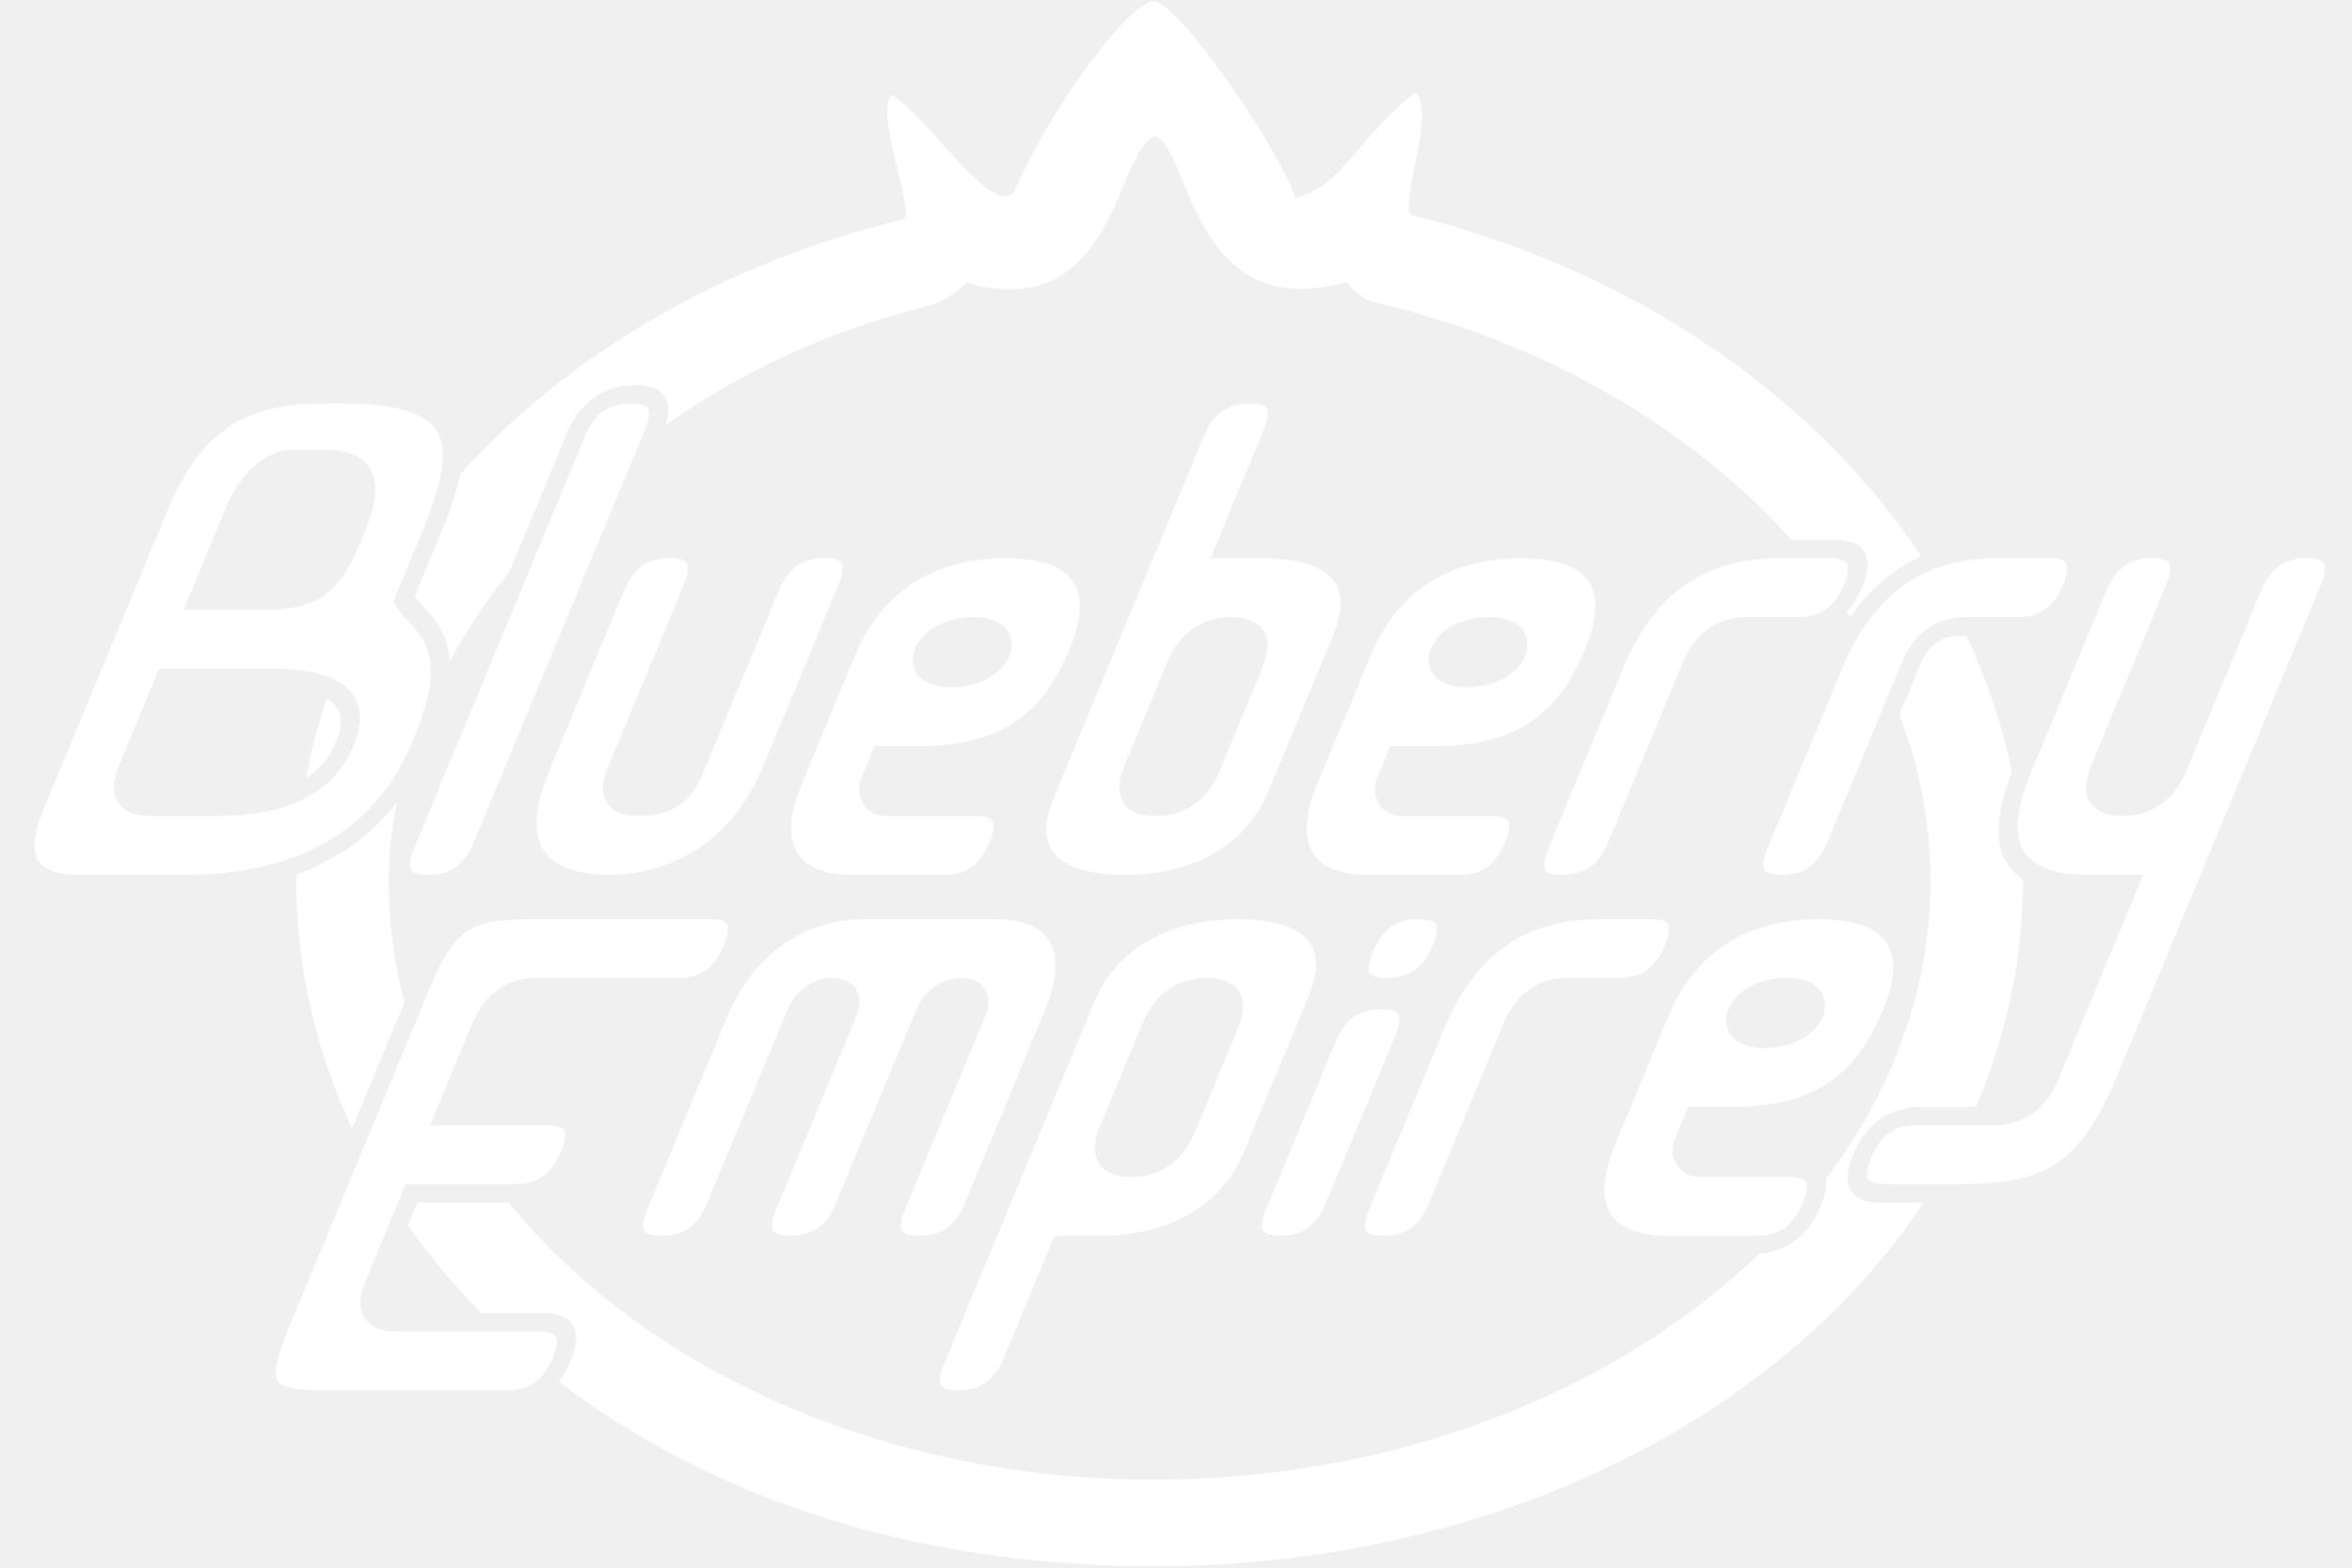
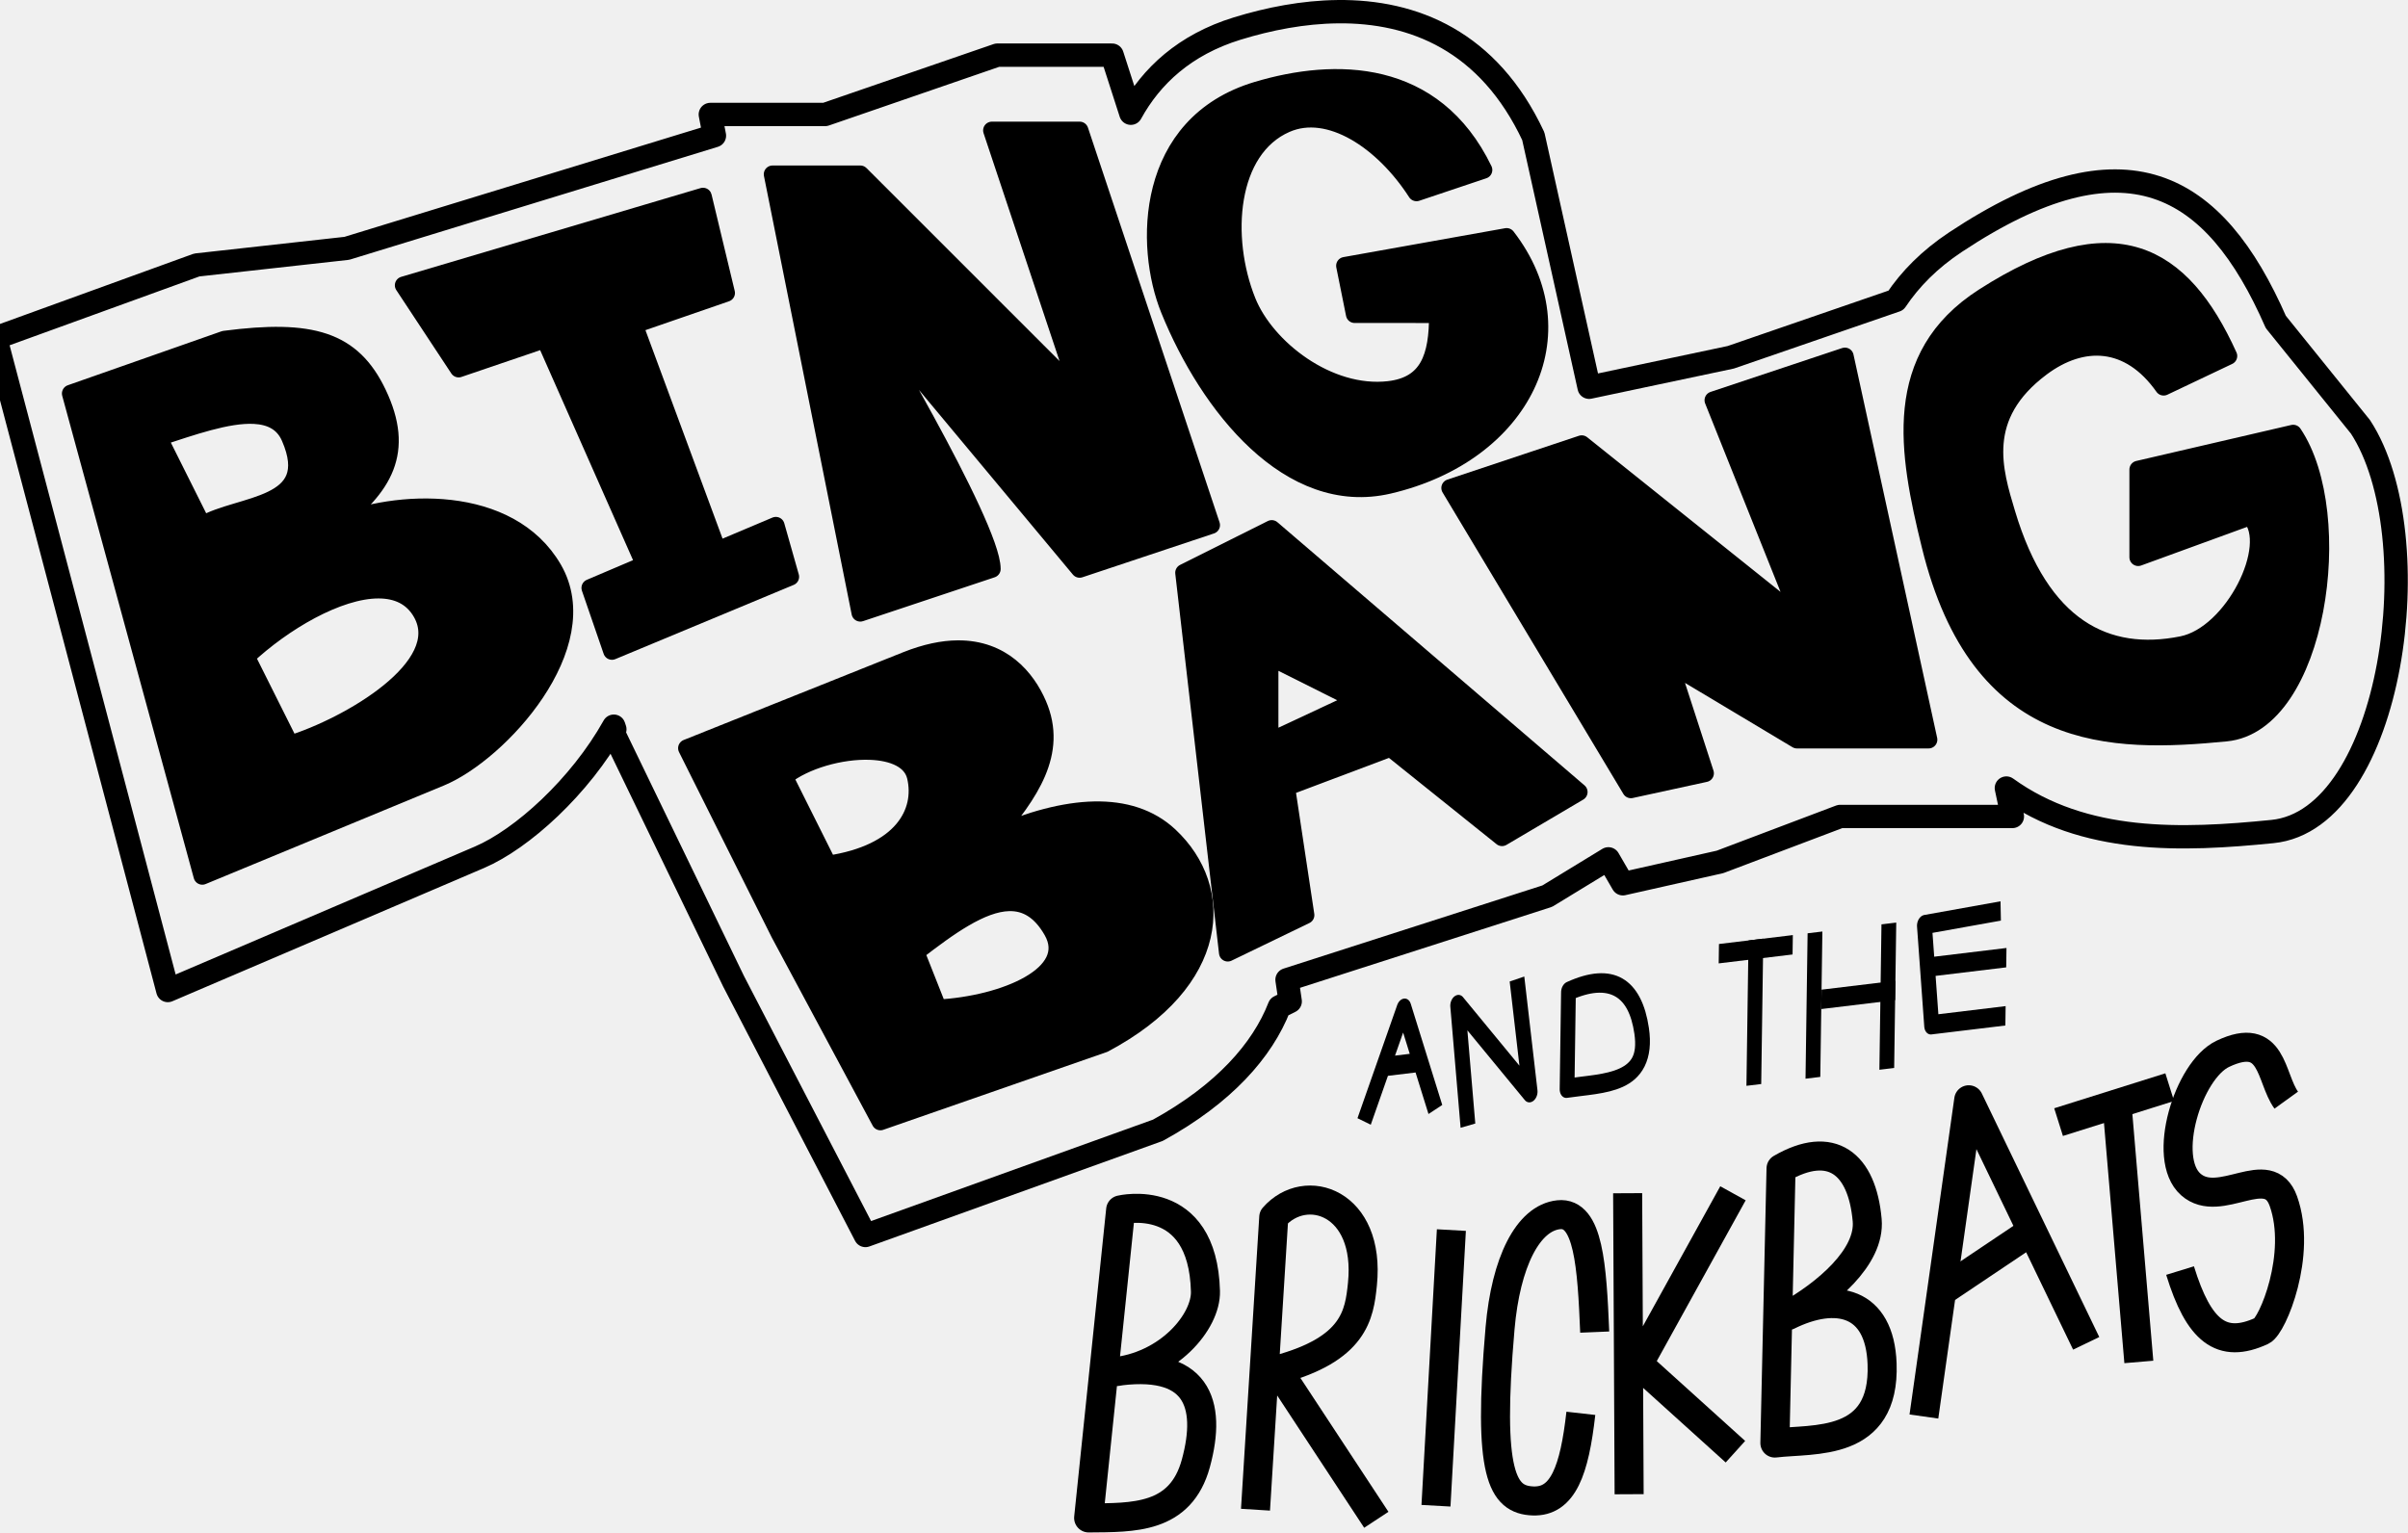
- <svg xmlns="http://www.w3.org/2000/svg" width="135" height="90" id="svg2" version="1.1">
+ <svg xmlns="http://www.w3.org/2000/svg" width="137.234" height="87.359" id="svg2" version="1.1">
  <defs id="defs4" />
-   <g id="layer1" transform="translate(-6.418221,-929.5809)">
-     <path style="fill:#ffffff;fill-opacity:1;stroke:#000000;stroke-width:0;stroke-linecap:butt;stroke-linejoin:miter;stroke-opacity:1;stroke-miterlimit:4;stroke-dasharray:none" d="m 66.203,0.082 c -1.323,0 -5.796,5.863 -8.041,11.01 -1.413,1.219 -4.614,-4.11 -6.98,-5.658 -1.035,1.105 1.476,6.964 0.648,7.164 C 41.467,15.108 32.596,20.353 26.398,27.25 c -0.212,1.105 -0.651,2.302 -1.16,3.529 l -1.432,3.447 c 0.413,0.602 1.218,1.187 1.691,2.316 0.167,0.4 0.274,0.875 0.307,1.434 0.969,-1.776 2.131,-3.512 3.453,-5.182 l 3.291,-7.936 c 0.344,-0.829 0.856,-1.544 1.557,-2.039 0.701,-0.495 1.505,-0.711 2.334,-0.711 0.829,0 1.456,0.216 1.746,0.711 0.234,0.399 0.218,0.946 0.025,1.576 4.236,-2.971 9.134,-5.316 14.48,-6.68 1.107,-0.282 1.94,-0.628 2.799,-1.488 8.606,2.452 8.539,-7.707 10.82,-8.412 2.053,0.789 2.077,10.858 11.006,8.375 0.849,1.15 1.648,1.169 2.316,1.336 9.377,2.341 17.558,7.165 23.184,13.459 l 2.447,0 c 0.829,0 1.456,0.216 1.746,0.711 0.29,0.495 0.209,1.213 -0.135,2.041 -0.218,0.525 -0.511,0.997 -0.869,1.404 0.064,0.098 0.129,0.195 0.191,0.293 0.73,-1.047 1.577,-1.933 2.559,-2.627 0.482,-0.34 0.991,-0.628 1.52,-0.871 C 104.148,22.689 93.664,15.482 81.092,12.367 80.145,12.133 82.478,6.487 81.24,5.305 77.762,8.024 77.226,10.552 74.363,11.381 73.32,8.336 67.616,0.082 66.203,0.082 Z m 46.652,36.408 -0.256,0 c -0.651,0 -1.107,0.154 -1.453,0.398 -0.346,0.245 -0.663,0.638 -0.934,1.289 l -1.186,2.857 c 1.152,3.04 1.777,6.242 1.777,9.539 0,6.236 -2.203,12.081 -6.008,17.123 0.06,0.437 -0.043,0.965 -0.287,1.555 -0.344,0.829 -0.858,1.546 -1.559,2.041 -0.597,0.422 -1.271,0.632 -1.969,0.688 -8.231,7.899 -20.842,12.967 -34.754,12.967 -15.566,0 -29.231,-6.344 -37.031,-15.902 l -5.248,0 -0.535,1.291 c 1.237,1.766 2.648,3.451 4.215,5.043 l 3.52,0 c 0.829,0 1.456,0.216 1.746,0.711 0.29,0.495 0.209,1.211 -0.135,2.039 -0.179,0.432 -0.406,0.832 -0.68,1.188 8.451,6.481 20.119,10.602 34.148,10.602 19.096,0 35.817,-8.279 44.188,-20.873 l -2.441,0 c -0.829,0 -1.456,-0.216 -1.746,-0.711 -0.29,-0.495 -0.207,-1.213 0.137,-2.041 0.344,-0.829 0.856,-1.546 1.557,-2.041 0.701,-0.495 1.507,-0.711 2.336,-0.711 l 3.15,0 c 1.741,-4.032 2.703,-8.384 2.703,-12.967 0,-0.036 -0.004,-0.071 -0.004,-0.107 -0.293,-0.191 -0.55,-0.42 -0.76,-0.693 -0.842,-1.098 -0.881,-2.88 0.133,-5.438 -0.543,-2.704 -1.428,-5.331 -2.625,-7.846 z m -92.643,28.299 3.004,-7.242 c -0.593,-2.252 -0.906,-4.584 -0.906,-6.973 0,-1.491 0.169,-3.004 0.479,-4.521 -0.656,0.843 -1.448,1.659 -2.432,2.385 -0.948,0.699 -2.06,1.296 -3.342,1.766 -0.001,0.124 -0.01,0.247 -0.01,0.371 0,4.913 1.115,9.728 3.207,14.215 z M 18.756,40.098 c -0.506,1.493 -0.906,3.019 -1.195,4.572 0.82,-0.521 1.337,-1.169 1.703,-2.053 0.411,-0.992 0.42,-1.697 -0.137,-2.246 -0.099,-0.098 -0.228,-0.188 -0.371,-0.273 z" transform="translate(6.418221,929.5809)" id="path2996" />
-     <g id="g7126">
-       <path id="path3098" d="m 85.711,987.527 c 0.651,0 0.892,0.149 0.975,0.291 0.083,0.142 0.11,0.521 -0.168,1.191 l -3.988,9.619 c -0.556,1.34 -1.346,1.891 -2.648,1.891 -0.651,0 -0.893,-0.149 -0.977,-0.291 -0.083,-0.142 -0.11,-0.521 0.168,-1.191 l 3.99,-9.619 c 0.556,-1.34 1.346,-1.891 2.648,-1.891 z" style="color:#000000;font-style:normal;font-variant:normal;font-weight:normal;font-stretch:normal;font-size:medium;line-height:normal;font-family:sans-serif;text-indent:0;text-align:start;text-decoration:none;text-decoration-line:none;text-decoration-style:solid;text-decoration-color:#000000;letter-spacing:normal;word-spacing:normal;text-transform:none;direction:ltr;block-progression:tb;writing-mode:lr-tb;baseline-shift:baseline;text-anchor:start;white-space:normal;clip-rule:nonzero;display:inline;overflow:visible;visibility:visible;opacity:1;isolation:auto;mix-blend-mode:normal;color-interpolation:sRGB;color-interpolation-filters:linearRGB;solid-color:#000000;solid-opacity:1;fill:#ffffff;fill-opacity:1;fill-rule:nonzero;stroke:none;stroke-width:1.064;stroke-linecap:butt;stroke-linejoin:miter;stroke-miterlimit:4;stroke-dasharray:none;stroke-dashoffset:0;stroke-opacity:1;color-rendering:auto;image-rendering:auto;shape-rendering:auto;text-rendering:auto;enable-background:accumulate" />
-       <path id="path3096" d="m 87.859,982.348 c 0.651,0 0.892,0.149 0.975,0.291 0.083,0.142 0.11,0.523 -0.168,1.193 -0.556,1.34 -1.346,1.891 -2.648,1.891 -0.651,0 -0.892,-0.149 -0.975,-0.291 -0.083,-0.142 -0.11,-0.521 0.168,-1.191 0.556,-1.34 1.346,-1.893 2.648,-1.893 z" style="color:#000000;font-style:normal;font-variant:normal;font-weight:normal;font-stretch:normal;font-size:medium;line-height:normal;font-family:sans-serif;text-indent:0;text-align:start;text-decoration:none;text-decoration-line:none;text-decoration-style:solid;text-decoration-color:#000000;letter-spacing:normal;word-spacing:normal;text-transform:none;direction:ltr;block-progression:tb;writing-mode:lr-tb;baseline-shift:baseline;text-anchor:start;white-space:normal;clip-rule:nonzero;display:inline;overflow:visible;visibility:visible;opacity:1;isolation:auto;mix-blend-mode:normal;color-interpolation:sRGB;color-interpolation-filters:linearRGB;solid-color:#000000;solid-opacity:1;fill:#ffffff;fill-opacity:1;fill-rule:nonzero;stroke:none;stroke-width:1.064;stroke-linecap:butt;stroke-linejoin:miter;stroke-miterlimit:4;stroke-dasharray:none;stroke-dashoffset:0;stroke-opacity:1;color-rendering:auto;image-rendering:auto;shape-rendering:auto;text-rendering:auto;enable-background:accumulate" />
-       <path id="path3088" d="m 36.809,982.348 10.357,0 c 0.651,0 0.893,0.149 0.977,0.291 0.083,0.142 0.11,0.523 -0.168,1.193 -0.556,1.34 -1.346,1.891 -2.648,1.891 l -8.139,0 c -1.657,0 -2.961,0.929 -3.633,2.549 l -2.453,5.914 6.715,0 c 0.651,0 0.893,0.149 0.977,0.291 0.083,0.142 0.11,0.523 -0.168,1.193 -0.556,1.34 -1.346,1.891 -2.648,1.891 l -6.275,0 -2.283,5.508 c -0.336,0.81 -0.453,1.539 -0.104,2.137 0.35,0.598 1.064,0.818 1.893,0.818 l 8.139,0 c 0.651,0 0.893,0.149 0.977,0.291 0.083,0.142 0.11,0.523 -0.168,1.193 -0.556,1.34 -1.346,1.891 -2.648,1.891 l -10.359,0 c -0.907,0 -1.598,-0.049 -2.059,-0.158 -0.461,-0.109 -0.65,-0.249 -0.744,-0.41 -0.094,-0.161 -0.14,-0.455 -0.035,-0.981 0.105,-0.525 0.355,-1.243 0.732,-2.154 l 7.979,-19.236 0.002,-0.002 0.004,-0.012 c 0.752,-1.811 1.363,-2.815 2.139,-3.363 0.778,-0.55 1.83,-0.734 3.645,-0.734 z" style="color:#000000;font-style:normal;font-variant:normal;font-weight:normal;font-stretch:normal;font-size:medium;line-height:normal;font-family:sans-serif;text-indent:0;text-align:start;text-decoration:none;text-decoration-line:none;text-decoration-style:solid;text-decoration-color:#000000;letter-spacing:normal;word-spacing:normal;text-transform:none;direction:ltr;block-progression:tb;writing-mode:lr-tb;baseline-shift:baseline;text-anchor:start;white-space:normal;clip-rule:nonzero;display:inline;overflow:visible;visibility:visible;opacity:1;isolation:auto;mix-blend-mode:normal;color-interpolation:sRGB;color-interpolation-filters:linearRGB;solid-color:#000000;solid-opacity:1;fill:#ffffff;fill-opacity:1;fill-rule:nonzero;stroke:none;stroke-width:1.064;stroke-linecap:butt;stroke-linejoin:miter;stroke-miterlimit:4;stroke-dasharray:none;stroke-dashoffset:0;stroke-opacity:1;color-rendering:auto;image-rendering:auto;shape-rendering:auto;text-rendering:auto;enable-background:accumulate" />
-       <path id="path3086" d="m 129.959,961.631 c 0.651,0 0.892,0.151 0.975,0.293 0.083,0.142 0.11,0.521 -0.168,1.191 l -4.297,10.359 c -0.336,0.81 -0.453,1.539 -0.104,2.137 0.35,0.598 1.066,0.818 1.895,0.818 1.657,0 2.959,-0.929 3.631,-2.549 l 4.297,-10.357 c 0.556,-1.34 1.346,-1.893 2.648,-1.893 0.651,0 0.893,0.151 0.977,0.293 0.083,0.142 0.11,0.521 -0.168,1.191 l -11.662,28.115 c -1.058,2.55 -2.072,4.11 -3.389,5.041 -1.316,0.931 -3.002,1.289 -5.541,1.289 l -4.439,0 c -0.651,0 -0.892,-0.149 -0.975,-0.291 -0.083,-0.142 -0.11,-0.523 0.168,-1.193 0.556,-1.34 1.346,-1.891 2.648,-1.891 l 4.439,0 c 1.657,0 2.959,-0.927 3.631,-2.547 l 4.908,-11.834 -3.016,0 c -1.779,0 -3.102,-0.376 -3.719,-1.18 -0.616,-0.804 -0.727,-2.234 0.314,-4.744 l 4.295,-10.357 c 0.556,-1.34 1.348,-1.893 2.65,-1.893 z" style="color:#000000;font-style:normal;font-variant:normal;font-weight:normal;font-stretch:normal;font-size:medium;line-height:normal;font-family:sans-serif;text-indent:0;text-align:start;text-decoration:none;text-decoration-line:none;text-decoration-style:solid;text-decoration-color:#000000;letter-spacing:normal;word-spacing:normal;text-transform:none;direction:ltr;block-progression:tb;writing-mode:lr-tb;baseline-shift:baseline;text-anchor:start;white-space:normal;clip-rule:nonzero;display:inline;overflow:visible;visibility:visible;opacity:1;isolation:auto;mix-blend-mode:normal;color-interpolation:sRGB;color-interpolation-filters:linearRGB;solid-color:#000000;solid-opacity:1;fill:#ffffff;fill-opacity:1;fill-rule:nonzero;stroke:none;stroke-width:1.064;stroke-linecap:butt;stroke-linejoin:miter;stroke-miterlimit:4;stroke-dasharray:none;stroke-dashoffset:0;stroke-opacity:1;color-rendering:auto;image-rendering:auto;shape-rendering:auto;text-rendering:auto;enable-background:accumulate" />
-       <path id="path3084" d="m 64.111,961.631 c 2.131,0 3.355,0.532 3.9,1.34 0.546,0.807 0.543,2.078 -0.189,3.844 -0.744,1.794 -1.672,3.174 -3.006,4.117 -1.334,0.943 -3.102,1.475 -5.615,1.475 l -2.576,0 -0.75,1.807 c -0.211,0.51 -0.177,1.061 0.074,1.49 0.251,0.429 0.736,0.727 1.283,0.727 l 5.18,0 c 0.651,0 0.892,0.149 0.975,0.291 0.083,0.142 0.112,0.521 -0.166,1.191 -0.556,1.34 -1.348,1.893 -2.65,1.893 l -5.178,0 c -1.743,0 -2.762,-0.499 -3.236,-1.309 -0.474,-0.81 -0.469,-2.109 0.264,-3.875 l 3.068,-7.398 c 1.465,-3.532 4.361,-5.592 8.623,-5.592 z m -1.842,3.377 c -1.657,0 -2.901,0.787 -3.324,1.807 -0.211,0.51 -0.167,1.147 0.232,1.582 0.399,0.435 1.035,0.635 1.863,0.635 1.657,0 2.903,-0.789 3.326,-1.809 0.211,-0.51 0.167,-1.147 -0.232,-1.582 -0.399,-0.435 -1.037,-0.633 -1.865,-0.633 z" style="color:#000000;font-style:normal;font-variant:normal;font-weight:normal;font-stretch:normal;font-size:medium;line-height:normal;font-family:sans-serif;text-indent:0;text-align:start;text-decoration:none;text-decoration-line:none;text-decoration-style:solid;text-decoration-color:#000000;letter-spacing:normal;word-spacing:normal;text-transform:none;direction:ltr;block-progression:tb;writing-mode:lr-tb;baseline-shift:baseline;text-anchor:start;white-space:normal;clip-rule:nonzero;display:inline;overflow:visible;visibility:visible;opacity:1;isolation:auto;mix-blend-mode:normal;color-interpolation:sRGB;color-interpolation-filters:linearRGB;solid-color:#000000;solid-opacity:1;fill:#ffffff;fill-opacity:1;fill-rule:nonzero;stroke:none;stroke-width:1.064;stroke-linecap:butt;stroke-linejoin:miter;stroke-miterlimit:4;stroke-dasharray:none;stroke-dashoffset:0;stroke-opacity:1;color-rendering:auto;image-rendering:auto;shape-rendering:auto;text-rendering:auto;enable-background:accumulate" />
-       <path id="path3078" d="m 108.502,961.631 2.959,0 c 0.651,0 0.893,0.151 0.977,0.293 0.083,0.142 0.11,0.521 -0.168,1.191 -0.556,1.34 -1.346,1.893 -2.648,1.893 l -2.961,0 c -1.657,0 -2.959,0.927 -3.631,2.547 l -4.297,10.357 c -0.556,1.34 -1.346,1.893 -2.648,1.893 -0.651,0 -0.892,-0.151 -0.975,-0.293 -0.083,-0.142 -0.11,-0.521 0.168,-1.191 l 4.295,-10.357 c 1.783,-4.299 4.668,-6.332 8.93,-6.332 z" style="color:#000000;font-style:normal;font-variant:normal;font-weight:normal;font-stretch:normal;font-size:medium;line-height:normal;font-family:sans-serif;text-indent:0;text-align:start;text-decoration:none;text-decoration-line:none;text-decoration-style:solid;text-decoration-color:#000000;letter-spacing:normal;word-spacing:normal;text-transform:none;direction:ltr;block-progression:tb;writing-mode:lr-tb;baseline-shift:baseline;text-anchor:start;white-space:normal;clip-rule:nonzero;display:inline;overflow:visible;visibility:visible;opacity:1;isolation:auto;mix-blend-mode:normal;color-interpolation:sRGB;color-interpolation-filters:linearRGB;solid-color:#000000;solid-opacity:1;fill:#ffffff;fill-opacity:1;fill-rule:nonzero;stroke:none;stroke-width:1.064;stroke-linecap:butt;stroke-linejoin:miter;stroke-miterlimit:4;stroke-dasharray:none;stroke-dashoffset:0;stroke-opacity:1;color-rendering:auto;image-rendering:auto;shape-rendering:auto;text-rendering:auto;enable-background:accumulate" />
-       <path id="path3072" d="m 44.875,961.631 c 0.651,0 0.892,0.151 0.975,0.293 0.083,0.142 0.11,0.521 -0.168,1.191 l -4.297,10.359 c -0.153,0.37 -0.459,0.982 -0.328,1.688 0.065,0.353 0.292,0.725 0.662,0.947 0.37,0.223 0.843,0.32 1.457,0.32 1.228,0 2.101,-0.436 2.66,-0.986 0.559,-0.551 0.817,-1.193 0.971,-1.562 l 4.297,-10.357 c 0.556,-1.34 1.346,-1.893 2.648,-1.893 0.651,0 0.893,0.151 0.977,0.293 0.083,0.142 0.11,0.521 -0.168,1.191 l -4.297,10.359 c -1.184,2.855 -2.883,4.409 -4.553,5.281 -1.67,0.872 -3.326,1.049 -4.377,1.049 -1.051,0 -2.516,-0.209 -3.34,-0.969 -0.412,-0.38 -0.699,-0.881 -0.766,-1.666 -0.067,-0.785 0.109,-1.862 0.701,-3.289 l 4.295,-10.357 c 0.556,-1.34 1.348,-1.893 2.65,-1.893 z" style="color:#000000;font-style:normal;font-variant:normal;font-weight:normal;font-stretch:normal;font-size:medium;line-height:normal;font-family:sans-serif;text-indent:0;text-align:start;text-decoration:none;text-decoration-line:none;text-decoration-style:solid;text-decoration-color:#000000;letter-spacing:normal;word-spacing:normal;text-transform:none;direction:ltr;block-progression:tb;writing-mode:lr-tb;baseline-shift:baseline;text-anchor:start;white-space:normal;clip-rule:nonzero;display:inline;overflow:visible;visibility:visible;opacity:1;isolation:auto;mix-blend-mode:normal;color-interpolation:sRGB;color-interpolation-filters:linearRGB;solid-color:#000000;solid-opacity:1;fill:#ffffff;fill-opacity:1;fill-rule:nonzero;stroke:none;stroke-width:1.064;stroke-linecap:butt;stroke-linejoin:miter;stroke-miterlimit:4;stroke-dasharray:none;stroke-dashoffset:0;stroke-opacity:1;color-rendering:auto;image-rendering:auto;shape-rendering:auto;text-rendering:auto;enable-background:accumulate" />
-       <path id="path3068" d="m 24.881,952.754 1.48,0 c 1.805,0 3.076,0.232 3.908,0.602 0.832,0.37 1.231,0.837 1.434,1.439 0.404,1.206 -0.159,3.165 -1.07,5.361 l -1.637,3.943 0.135,0.229 c 0.533,0.911 1.348,1.394 1.744,2.342 0.397,0.947 0.486,2.435 -0.713,5.324 -0.744,1.794 -1.904,3.733 -3.938,5.232 -2.033,1.499 -4.954,2.578 -9.305,2.578 l -5.92,0 c -1.391,0 -2.111,-0.336 -2.41,-0.848 -0.3,-0.512 -0.28,-1.446 0.305,-2.855 l 6.443,-15.537 0.613,-1.48 c 0.901,-2.173 1.916,-3.744 3.287,-4.773 1.371,-1.03 3.129,-1.557 5.643,-1.557 z m -1.525,2.635 c -0.967,-0.014 -1.811,0.438 -2.467,1.062 -0.656,0.625 -1.15,1.427 -1.48,2.225 l -0.613,1.48 -1.84,4.436 4.496,0 c 1.524,0 2.659,-0.192 3.572,-0.838 0.914,-0.646 1.524,-1.675 2.152,-3.189 0.628,-1.515 0.991,-2.699 0.654,-3.703 -0.168,-0.502 -0.557,-0.915 -1.072,-1.148 -0.515,-0.233 -1.147,-0.324 -1.932,-0.324 z m -7.801,12.578 -0.135,0.328 -2.148,5.18 c -0.336,0.81 -0.453,1.539 -0.104,2.137 0.35,0.598 1.064,0.818 1.893,0.818 l 3.699,0 c 2.279,0 4.003,-0.378 5.301,-1.082 1.297,-0.704 2.146,-1.742 2.645,-2.945 0.249,-0.601 0.393,-1.182 0.367,-1.744 -0.026,-0.562 -0.248,-1.108 -0.668,-1.521 -0.839,-0.828 -2.296,-1.17 -4.574,-1.17 z" style="color:#000000;font-style:normal;font-variant:normal;font-weight:normal;font-stretch:normal;font-size:medium;line-height:normal;font-family:sans-serif;text-indent:0;text-align:start;text-decoration:none;text-decoration-line:none;text-decoration-style:solid;text-decoration-color:#000000;letter-spacing:normal;word-spacing:normal;text-transform:none;direction:ltr;block-progression:tb;writing-mode:lr-tb;baseline-shift:baseline;text-anchor:start;white-space:normal;clip-rule:nonzero;display:inline;overflow:visible;visibility:visible;opacity:1;isolation:auto;mix-blend-mode:normal;color-interpolation:sRGB;color-interpolation-filters:linearRGB;solid-color:#000000;solid-opacity:1;fill:#ffffff;fill-opacity:1;fill-rule:nonzero;stroke:none;stroke-width:1.064;stroke-linecap:butt;stroke-linejoin:miter;stroke-miterlimit:4;stroke-dasharray:none;stroke-dashoffset:0;stroke-opacity:1;color-rendering:auto;image-rendering:auto;shape-rendering:auto;text-rendering:auto;enable-background:accumulate" />
-       <path id="path3070" d="m 42.639,952.754 c 0.651,0 0.892,0.149 0.975,0.291 0.083,0.142 0.11,0.521 -0.168,1.191 L 33.625,977.912 c -0.556,1.34 -1.346,1.893 -2.648,1.893 -0.651,0 -0.892,-0.151 -0.975,-0.293 -0.083,-0.142 -0.112,-0.521 0.166,-1.191 l 9.82,-23.676 c 0.556,-1.34 1.348,-1.891 2.65,-1.891 z" style="color:#000000;font-style:normal;font-variant:normal;font-weight:normal;font-stretch:normal;font-size:medium;line-height:normal;font-family:sans-serif;text-indent:0;text-align:start;text-decoration:none;text-decoration-line:none;text-decoration-style:solid;text-decoration-color:#000000;letter-spacing:normal;word-spacing:normal;text-transform:none;direction:ltr;block-progression:tb;writing-mode:lr-tb;baseline-shift:baseline;text-anchor:start;white-space:normal;clip-rule:nonzero;display:inline;overflow:visible;visibility:visible;opacity:1;isolation:auto;mix-blend-mode:normal;color-interpolation:sRGB;color-interpolation-filters:linearRGB;solid-color:#000000;solid-opacity:1;fill:#ffffff;fill-opacity:1;fill-rule:nonzero;stroke:none;stroke-width:1.064;stroke-linecap:butt;stroke-linejoin:miter;stroke-miterlimit:4;stroke-dasharray:none;stroke-dashoffset:0;stroke-opacity:1;color-rendering:auto;image-rendering:auto;shape-rendering:auto;text-rendering:auto;enable-background:accumulate" />
-       <path id="path3076-9" d="m 77.5,982.348 c 1.779,0 3.158,0.383 3.848,1.053 0.345,0.335 0.546,0.731 0.598,1.275 0.051,0.545 -0.065,1.246 -0.426,2.115 l -3.682,8.879 c -1.442,3.476 -4.759,4.85 -8.316,4.85 l -2.574,0 -2.898,6.988 c -0.556,1.34 -1.346,1.891 -2.648,1.891 -0.651,0 -0.893,-0.149 -0.977,-0.291 -0.083,-0.142 -0.11,-0.523 0.168,-1.193 l 8.594,-20.715 c 1.442,-3.476 4.757,-4.852 8.314,-4.852 z m -1.84,3.375 c -1.657,0 -2.961,0.929 -3.633,2.549 l -2.455,5.918 c -0.336,0.81 -0.453,1.539 -0.104,2.137 0.35,0.598 1.066,0.818 1.895,0.818 1.657,0 2.959,-0.927 3.631,-2.547 l 2.455,-5.92 c 0.336,-0.81 0.453,-1.539 0.104,-2.137 -0.35,-0.598 -1.064,-0.818 -1.893,-0.818 z" style="color:#000000;font-style:normal;font-variant:normal;font-weight:normal;font-stretch:normal;font-size:medium;line-height:normal;font-family:sans-serif;text-indent:0;text-align:start;text-decoration:none;text-decoration-line:none;text-decoration-style:solid;text-decoration-color:#000000;letter-spacing:normal;word-spacing:normal;text-transform:none;direction:ltr;block-progression:tb;writing-mode:lr-tb;baseline-shift:baseline;text-anchor:start;white-space:normal;clip-rule:nonzero;display:inline;overflow:visible;visibility:visible;opacity:1;isolation:auto;mix-blend-mode:normal;color-interpolation:sRGB;color-interpolation-filters:linearRGB;solid-color:#000000;solid-opacity:1;fill:#ffffff;fill-opacity:1;fill-rule:nonzero;stroke:none;stroke-width:1.064;stroke-linecap:butt;stroke-linejoin:miter;stroke-miterlimit:4;stroke-dasharray:none;stroke-dashoffset:0;stroke-opacity:1;color-rendering:auto;image-rendering:auto;shape-rendering:auto;text-rendering:auto;enable-background:accumulate" />
-       <path id="path3090" d="m 56.045,982.348 7.398,0 c 1.743,0 2.762,0.499 3.236,1.309 0.474,0.81 0.469,2.109 -0.264,3.875 L 61.812,998.629 c -0.556,1.34 -1.346,1.891 -2.648,1.891 -0.651,0 -0.892,-0.149 -0.975,-0.291 -0.083,-0.142 -0.112,-0.521 0.166,-1.191 l 4.604,-11.098 c 0.223,-0.537 0.272,-1.093 0.006,-1.547 -0.266,-0.454 -0.801,-0.67 -1.363,-0.67 -1.124,0 -2.138,0.734 -2.584,1.809 l -4.604,11.098 c -0.556,1.34 -1.346,1.891 -2.648,1.891 -0.651,0 -0.893,-0.149 -0.977,-0.291 -0.083,-0.142 -0.11,-0.521 0.168,-1.191 l 4.604,-11.096 c 0.223,-0.538 0.271,-1.092 0.006,-1.547 -0.266,-0.455 -0.801,-0.672 -1.363,-0.672 -1.124,0 -2.139,0.734 -2.586,1.811 l -4.602,11.096 c -0.556,1.34 -1.346,1.891 -2.648,1.891 -0.651,0 -0.893,-0.149 -0.977,-0.291 -0.083,-0.142 -0.11,-0.521 0.168,-1.191 l 4.604,-11.098 c 1.465,-3.532 4.396,-5.592 7.883,-5.592 z" style="color:#000000;font-style:normal;font-variant:normal;font-weight:normal;font-stretch:normal;font-size:medium;line-height:normal;font-family:sans-serif;text-indent:0;text-align:start;text-decoration:none;text-decoration-line:none;text-decoration-style:solid;text-decoration-color:#000000;letter-spacing:normal;word-spacing:normal;text-transform:none;direction:ltr;block-progression:tb;writing-mode:lr-tb;baseline-shift:baseline;text-anchor:start;white-space:normal;clip-rule:nonzero;display:inline;overflow:visible;visibility:visible;opacity:1;isolation:auto;mix-blend-mode:normal;color-interpolation:sRGB;color-interpolation-filters:linearRGB;solid-color:#000000;solid-opacity:1;fill:#ffffff;fill-opacity:1;fill-rule:nonzero;stroke:none;stroke-width:1.064;stroke-linecap:butt;stroke-linejoin:miter;stroke-miterlimit:4;stroke-dasharray:none;stroke-dashoffset:0;stroke-opacity:1;color-rendering:auto;image-rendering:auto;shape-rendering:auto;text-rendering:auto;enable-background:accumulate" />
-       <path id="path3078-7" d="m 121.08,961.631 2.959,0 c 0.651,0 0.893,0.151 0.977,0.293 0.083,0.142 0.11,0.521 -0.168,1.191 -0.556,1.34 -1.348,1.893 -2.65,1.893 l -2.959,0 c -1.657,0 -2.959,0.927 -3.631,2.547 l -4.297,10.357 c -0.556,1.34 -1.346,1.893 -2.648,1.893 -0.651,0 -0.893,-0.151 -0.977,-0.293 -0.083,-0.142 -0.11,-0.521 0.168,-1.191 l 4.297,-10.357 c 1.783,-4.299 4.668,-6.332 8.93,-6.332 z" style="color:#000000;font-style:normal;font-variant:normal;font-weight:normal;font-stretch:normal;font-size:medium;line-height:normal;font-family:sans-serif;text-indent:0;text-align:start;text-decoration:none;text-decoration-line:none;text-decoration-style:solid;text-decoration-color:#000000;letter-spacing:normal;word-spacing:normal;text-transform:none;direction:ltr;block-progression:tb;writing-mode:lr-tb;baseline-shift:baseline;text-anchor:start;white-space:normal;clip-rule:nonzero;display:inline;overflow:visible;visibility:visible;opacity:1;isolation:auto;mix-blend-mode:normal;color-interpolation:sRGB;color-interpolation-filters:linearRGB;solid-color:#000000;solid-opacity:1;fill:#ffffff;fill-opacity:1;fill-rule:nonzero;stroke:none;stroke-width:1.064;stroke-linecap:butt;stroke-linejoin:miter;stroke-miterlimit:4;stroke-dasharray:none;stroke-dashoffset:0;stroke-opacity:1;color-rendering:auto;image-rendering:auto;shape-rendering:auto;text-rendering:auto;enable-background:accumulate" />
-       <path id="path3078-7-1" d="m 98.217,982.348 2.959,0 c 0.651,0 0.893,0.149 0.977,0.291 0.083,0.142 0.11,0.523 -0.168,1.193 -0.556,1.34 -1.346,1.891 -2.648,1.891 l -2.961,0 c -1.657,0 -2.959,0.929 -3.631,2.549 l -4.297,10.357 c -0.556,1.34 -1.346,1.891 -2.648,1.891 -0.651,0 -0.892,-0.149 -0.975,-0.291 -0.083,-0.142 -0.11,-0.521 0.168,-1.191 l 4.295,-10.359 c 1.783,-4.299 4.668,-6.33 8.93,-6.33 z" style="color:#000000;font-style:normal;font-variant:normal;font-weight:normal;font-stretch:normal;font-size:medium;line-height:normal;font-family:sans-serif;text-indent:0;text-align:start;text-decoration:none;text-decoration-line:none;text-decoration-style:solid;text-decoration-color:#000000;letter-spacing:normal;word-spacing:normal;text-transform:none;direction:ltr;block-progression:tb;writing-mode:lr-tb;baseline-shift:baseline;text-anchor:start;white-space:normal;clip-rule:nonzero;display:inline;overflow:visible;visibility:visible;opacity:1;isolation:auto;mix-blend-mode:normal;color-interpolation:sRGB;color-interpolation-filters:linearRGB;solid-color:#000000;solid-opacity:1;fill:#ffffff;fill-opacity:1;fill-rule:nonzero;stroke:none;stroke-width:1.064;stroke-linecap:butt;stroke-linejoin:miter;stroke-miterlimit:4;stroke-dasharray:none;stroke-dashoffset:0;stroke-opacity:1;color-rendering:auto;image-rendering:auto;shape-rendering:auto;text-rendering:auto;enable-background:accumulate" />
-       <path id="path3076-9-1" d="m 78.15,952.754 c 0.651,0 0.893,0.149 0.977,0.291 0.083,0.142 0.11,0.521 -0.168,1.191 l -3.066,7.395 3.016,0 c 1.779,0 3.158,0.383 3.848,1.053 0.345,0.335 0.545,0.731 0.596,1.275 0.051,0.545 -0.063,1.246 -0.424,2.115 l -3.684,8.879 c -1.442,3.476 -4.757,4.852 -8.314,4.852 -1.779,0 -3.158,-0.383 -3.848,-1.053 -0.345,-0.335 -0.546,-0.731 -0.598,-1.275 -0.051,-0.545 0.065,-1.246 0.426,-2.115 l 8.592,-20.717 c 0.556,-1.34 1.346,-1.891 2.648,-1.891 z m -1.084,12.254 c -1.657,0 -2.959,0.927 -3.631,2.547 l -2.455,5.92 c -0.336,0.81 -0.453,1.539 -0.104,2.137 0.35,0.598 1.064,0.818 1.893,0.818 1.657,0 2.961,-0.929 3.633,-2.549 l 2.455,-5.918 c 0.336,-0.81 0.453,-1.541 0.104,-2.139 -0.35,-0.598 -1.066,-0.816 -1.895,-0.816 z" style="color:#000000;font-style:normal;font-variant:normal;font-weight:normal;font-stretch:normal;font-size:medium;line-height:normal;font-family:sans-serif;text-indent:0;text-align:start;text-decoration:none;text-decoration-line:none;text-decoration-style:solid;text-decoration-color:#000000;letter-spacing:normal;word-spacing:normal;text-transform:none;direction:ltr;block-progression:tb;writing-mode:lr-tb;baseline-shift:baseline;text-anchor:start;white-space:normal;clip-rule:nonzero;display:inline;overflow:visible;visibility:visible;opacity:1;isolation:auto;mix-blend-mode:normal;color-interpolation:sRGB;color-interpolation-filters:linearRGB;solid-color:#000000;solid-opacity:1;fill:#ffffff;fill-opacity:1;fill-rule:nonzero;stroke:none;stroke-width:1.064;stroke-linecap:butt;stroke-linejoin:miter;stroke-miterlimit:4;stroke-dasharray:none;stroke-dashoffset:0;stroke-opacity:1;color-rendering:auto;image-rendering:auto;shape-rendering:auto;text-rendering:auto;enable-background:accumulate" />
-       <path id="path3084-5" d="m 93.705,961.631 c 2.131,0 3.355,0.532 3.9,1.34 0.546,0.807 0.545,2.078 -0.188,3.844 -0.744,1.794 -1.672,3.174 -3.006,4.117 -1.334,0.943 -3.104,1.475 -5.617,1.475 l -2.574,0 -0.75,1.807 c -0.211,0.51 -0.179,1.061 0.072,1.49 0.251,0.429 0.738,0.727 1.285,0.727 l 5.178,0 c 0.651,0 0.893,0.149 0.977,0.291 0.083,0.142 0.11,0.521 -0.168,1.191 -0.556,1.34 -1.346,1.893 -2.648,1.893 l -5.18,0 c -1.743,0 -2.762,-0.499 -3.236,-1.309 -0.474,-0.81 -0.469,-2.109 0.264,-3.875 l 3.068,-7.398 c 1.465,-3.532 4.361,-5.592 8.623,-5.592 z m -1.842,3.377 c -1.657,0 -2.901,0.787 -3.324,1.807 -0.211,0.51 -0.167,1.147 0.232,1.582 0.399,0.435 1.037,0.635 1.865,0.635 1.657,0 2.901,-0.789 3.324,-1.809 0.211,-0.51 0.167,-1.147 -0.232,-1.582 -0.399,-0.435 -1.037,-0.633 -1.865,-0.633 z" style="color:#000000;font-style:normal;font-variant:normal;font-weight:normal;font-stretch:normal;font-size:medium;line-height:normal;font-family:sans-serif;text-indent:0;text-align:start;text-decoration:none;text-decoration-line:none;text-decoration-style:solid;text-decoration-color:#000000;letter-spacing:normal;word-spacing:normal;text-transform:none;direction:ltr;block-progression:tb;writing-mode:lr-tb;baseline-shift:baseline;text-anchor:start;white-space:normal;clip-rule:nonzero;display:inline;overflow:visible;visibility:visible;opacity:1;isolation:auto;mix-blend-mode:normal;color-interpolation:sRGB;color-interpolation-filters:linearRGB;solid-color:#000000;solid-opacity:1;fill:#ffffff;fill-opacity:1;fill-rule:nonzero;stroke:none;stroke-width:1.064;stroke-linecap:butt;stroke-linejoin:miter;stroke-miterlimit:4;stroke-dasharray:none;stroke-dashoffset:0;stroke-opacity:1;color-rendering:auto;image-rendering:auto;shape-rendering:auto;text-rendering:auto;enable-background:accumulate" />
-       <path id="path3084-2" d="m 110.795,982.348 c 2.131,0 3.355,0.531 3.9,1.338 0.546,0.807 0.545,2.08 -0.188,3.846 -0.744,1.794 -1.672,3.172 -3.006,4.115 -1.334,0.943 -3.104,1.475 -5.617,1.475 l -2.574,0 -0.75,1.809 c -0.211,0.51 -0.179,1.061 0.072,1.49 0.251,0.429 0.738,0.725 1.285,0.725 l 5.178,0 c 0.651,0 0.893,0.151 0.977,0.293 0.083,0.142 0.11,0.521 -0.168,1.191 -0.556,1.34 -1.348,1.891 -2.65,1.891 l -5.178,0 c -1.743,0 -2.762,-0.498 -3.236,-1.309 -0.474,-0.81 -0.469,-2.107 0.264,-3.873 l 3.068,-7.398 c 1.465,-3.532 4.361,-5.592 8.623,-5.592 z m -1.842,3.375 c -1.657,0 -2.901,0.789 -3.324,1.809 -0.211,0.51 -0.167,1.145 0.232,1.58 0.399,0.435 1.037,0.635 1.865,0.635 1.657,0 2.901,-0.787 3.324,-1.807 0.211,-0.51 0.167,-1.147 -0.232,-1.582 -0.399,-0.435 -1.037,-0.635 -1.865,-0.635 z" style="color:#000000;font-style:normal;font-variant:normal;font-weight:normal;font-stretch:normal;font-size:medium;line-height:normal;font-family:sans-serif;text-indent:0;text-align:start;text-decoration:none;text-decoration-line:none;text-decoration-style:solid;text-decoration-color:#000000;letter-spacing:normal;word-spacing:normal;text-transform:none;direction:ltr;block-progression:tb;writing-mode:lr-tb;baseline-shift:baseline;text-anchor:start;white-space:normal;clip-rule:nonzero;display:inline;overflow:visible;visibility:visible;opacity:1;isolation:auto;mix-blend-mode:normal;color-interpolation:sRGB;color-interpolation-filters:linearRGB;solid-color:#000000;solid-opacity:1;fill:#ffffff;fill-opacity:1;fill-rule:nonzero;stroke:none;stroke-width:1.064;stroke-linecap:butt;stroke-linejoin:miter;stroke-miterlimit:4;stroke-dasharray:none;stroke-dashoffset:0;stroke-opacity:1;color-rendering:auto;image-rendering:auto;shape-rendering:auto;text-rendering:auto;enable-background:accumulate" />
+   <g id="layer1" transform="translate(-3.902202,-928.4556)">
+     <path style="fill:#000000;fill-opacity:1;fill-rule:evenodd;stroke:#000000;stroke-width:1px;stroke-linecap:butt;stroke-linejoin:round;stroke-opacity:1" d="m 37.549,10.078 -17.062,5.059 3.135,4.752 4.918,-1.674 5.684,12.854 -3.102,1.32 1.238,3.598 10.166,-4.232 -0.826,-2.914 -3.324,1.404 -4.754,-12.855 5.248,-1.814 -1.32,-5.496 z" transform="translate(6.418221,929.5809)" id="path4154" />
+     <path style="fill:#000000;fill-opacity:1;fill-rule:evenodd;stroke:#000000;stroke-width:1px;stroke-linecap:butt;stroke-linejoin:round;stroke-opacity:1" d="m 10.275,18.232 -8.762,3.076 7.5,27.5 13.578,-5.617 c 3.356,-1.389 8.959,-7.512 6.422,-11.883 -2.503,-4.313 -8.951,-4.016 -12.5,-2.5 2.884,-2.158 4.069,-4.2 2.5,-7.5 -1.453,-3.055 -3.772,-3.724 -8.738,-3.076 z m 1.709,4.309 c 0.922,0.051 1.652,0.402 2.029,1.268 1.765,4.053 -2.872,3.74 -5,5 l -2.5,-5 c 1.863,-0.602 3.934,-1.352 5.471,-1.268 z m 7.072,9.949 c 1.05,6.21e-4 1.928,0.384 2.457,1.318 1.742,3.077 -4.182,6.473 -7.5,7.5 l -2.5,-5 c 2.093,-1.962 5.234,-3.82 7.543,-3.818 z" id="path4297" transform="translate(6.418221,929.5809)" />
+     <path style="fill:#000000;fill-opacity:1;fill-rule:evenodd;stroke:#000000;stroke-width:1px;stroke-linecap:butt;stroke-linejoin:round;stroke-opacity:1" d="m 52.931,963.39 -5,-25 5,0 12.5,12.5 -5,-15 5,0 7.5,22.5 -7.5,2.5 -12.5,-15 c 0,0 7.5,12.5 7.5,15 z" id="path4162" />
+     <path style="fill:#000000;fill-opacity:1;fill-rule:evenodd;stroke:#000000;stroke-width:1px;stroke-linecap:butt;stroke-linejoin:round;stroke-opacity:1" d="m 88.451,938.144 c -2.829,-5.844 -8.469,-5.862 -12.901,-4.539 -6.434,1.922 -6.462,8.899 -5,12.5 2.233,5.501 6.851,11.32 12.5,10 7.647,-1.788 10.977,-8.628 6.716,-14.147 l -9.216,1.647 0.556,2.763 4.738,10e-4 c 0.017,2.433 -0.534,4.052 -2.793,4.313 -3.441,0.396 -7.002,-2.378 -8.074,-5.05 -1.462,-3.644 -1.09,-8.671 2.218,-10.117 2.46,-1.075 5.539,0.964 7.435,3.911 z" id="path4164" />
+     <path style="fill:#000000;fill-opacity:1;fill-rule:evenodd;stroke:#000000;stroke-width:1px;stroke-linecap:butt;stroke-linejoin:round;stroke-opacity:1" d="m 102.627,19.191 -7.5,2.5 5,12.5 -12.5,-10 -7.5,2.5 10.303,17.186 4.23,-0.92 -2.033,-6.266 7.268,4.35 7.5,0 -4.768,-21.85 z" transform="translate(6.418221,929.5809)" id="path4170" />
+     <path style="fill:#000000;fill-opacity:1;fill-rule:evenodd;stroke:#000000;stroke-width:1px;stroke-linecap:butt;stroke-linejoin:round;stroke-opacity:1" d="m 52.064,35.879 c -0.845,0.006 -1.817,0.2 -2.934,0.646 l -12.5,5 5.287,10.572 5.742,10.711 L 60.398,58.375 c 6.714,-3.57 6.953,-8.836 3.732,-11.85 -2.238,-2.093 -5.864,-1.807 -10,0 2.019,-2.392 3.695,-4.735 2.5,-7.5 -0.651,-1.506 -2.033,-3.165 -4.566,-3.146 z m -4.984,5.811 c 1.3,0.049 2.365,0.49 2.594,1.463 0.474,2.02 -0.761,4.374 -5,5 l -2.5,-5 c 1.174,-0.941 3.235,-1.526 4.906,-1.463 z m 7.91,8.625 c 0.945,-0.022 1.787,0.432 2.467,1.623 1.418,2.487 -2.735,4.214 -6.518,4.416 l -1.266,-3.201 c 1.877,-1.448 3.741,-2.802 5.316,-2.838 z" transform="translate(6.418221,929.5809)" id="path4290" />
+     <g id="g5885" transform="matrix(0.8156803,0.1552583,-0.2091465,1.098793,226.4252,-122.1759)">
+       <path id="path4180" d="m 103.784,990.248 1.726,7.299" style="fill:none;fill-rule:evenodd;stroke:#000000;stroke-width:1px;stroke-linecap:butt;stroke-linejoin:round;stroke-opacity:1" />
+       <path id="path4182" d="m 101.466,991.31 4.866,-1.15" style="fill:none;fill-rule:evenodd;stroke:#000000;stroke-width:1px;stroke-linecap:butt;stroke-linejoin:round;stroke-opacity:1" />
+       <path id="path4184" d="m 107.676,989.328 1.726,7.299" style="fill:none;fill-rule:evenodd;stroke:#000000;stroke-width:1px;stroke-linecap:butt;stroke-linejoin:round;stroke-opacity:1" />
+       <path id="path4186" d="m 108.968,992.619 4.866,-1.15" style="fill:none;fill-rule:evenodd;stroke:#000000;stroke-width:1px;stroke-linecap:butt;stroke-linejoin:round;stroke-opacity:1" />
+       <path id="path4188" d="m 112.542,988.177 1.726,7.299" style="fill:none;fill-rule:evenodd;stroke:#000000;stroke-width:1px;stroke-linecap:butt;stroke-linejoin:round;stroke-opacity:1" />
+       <path id="path4198" d="m 119.923,986.485 -4.97,1.412 1.773,4.942 4.866,-1.15" style="fill:none;fill-rule:evenodd;stroke:#000000;stroke-width:1px;stroke-linecap:butt;stroke-linejoin:round;stroke-opacity:1" />
+       <path id="path4202" d="m 120.903,988.77 -4.866,1.15" style="fill:none;fill-rule:evenodd;stroke:#000000;stroke-width:1px;stroke-linecap:butt;stroke-linejoin:round;stroke-opacity:1" />
+       <path id="path4206" d="m 86.757,1002.31 -2.246,-5.962 6.016,3.716 -2.346,-5.563" style="fill:none;fill-rule:evenodd;stroke:#000000;stroke-width:1px;stroke-linecap:butt;stroke-linejoin:round;stroke-opacity:1" />
+       <path id="path4210" d="m 91.81,994.623 1.15,4.866 c 2.421,-0.628 5.517,-0.956 4.291,-3.583 -0.979,-2.097 -2.786,-2.678 -5.441,-1.283 z" style="fill:none;fill-rule:evenodd;stroke:#000000;stroke-width:1px;stroke-linecap:butt;stroke-linejoin:round;stroke-opacity:1" />
+       <path d="m 80.508,1000.114 1.946,-0.46 m -2.751,3.435 1.226,-6.045 3.424,4.767" style="fill:none;fill-rule:evenodd;stroke:#000000;stroke-width:1px;stroke-linecap:butt;stroke-linejoin:round;stroke-opacity:1" id="path4212" />
    </g>
+     <path style="fill:#000000;fill-opacity:1;fill-rule:evenodd;stroke:#000000;stroke-width:1px;stroke-linecap:butt;stroke-linejoin:round;stroke-opacity:1" d="m 69.961,29.025 -5,2.5 2.494,21.662 4.436,-2.145 -1.1,-7.293 5.941,-2.238 6.354,5.096 4.375,-2.582 -17.5,-15 z m -0.119,7.283 5,2.5 -5,2.336 0,-4.836 z" transform="translate(6.418221,929.5809)" id="path5792" />
+     <path id="path4218" style="fill:#000000;fill-opacity:1;fill-rule:evenodd;stroke:#000000;stroke-width:1px;stroke-linecap:butt;stroke-linejoin:round;stroke-opacity:1" d="m 130.904,948.749 c -2.674,-5.908 -6.564,-8.103 -13.95,-3.366 -5.329,3.418 -4.34,8.87 -3.034,14.183 2.782,11.322 10.297,11.291 16.839,10.656 5.256,-0.509 6.935,-12.452 3.833,-17.052 l -8.833,2.052 0,5 6.401,-2.334 c 1.532,1.667 -0.966,6.743 -3.901,7.334 -4.312,0.869 -8.047,-0.969 -10,-7.5 -0.721,-2.41 -1.721,-5.546 1.984,-8.317 2.324,-1.738 5.005,-1.684 6.966,1.099 z" />
+     <g id="g5897" transform="matrix(0.9914936,0.1301552,-0.1301552,0.9914936,126.5696,-7.154728)">
+       <path id="path4224" d="m 72.451,1003.689 0.477,17.648 c 2.508,-0.352 5.207,-0.606 5.654,-3.884 0.479,-3.509 -0.7,-5.926 -5.402,-4.537 3.139,-0.709 4.938,-3.545 4.667,-5.255 -0.901,-5.697 -5.396,-3.973 -5.396,-3.973 z" style="fill:none;fill-rule:evenodd;stroke:#000000;stroke-width:1.655px;stroke-linecap:butt;stroke-linejoin:round;stroke-opacity:1" />
+       <path id="path4226" d="m 82.295,1019.635 -1.138,-16.672 c 1.538,-2.297 5.369,-1.554 5.507,3.126 0.052,1.76 0.031,3.736 -4.156,5.472 l 6.689,7.748" style="fill:none;fill-rule:evenodd;stroke:#000000;stroke-width:1.655px;stroke-linecap:butt;stroke-linejoin:round;stroke-opacity:1" />
+       <path id="path4228" d="m 91.289,1002.377 1.175,15.695" style="fill:none;fill-rule:evenodd;stroke:#000000;stroke-width:1.655px;stroke-linecap:butt;stroke-linejoin:round;stroke-opacity:1" />
+       <path id="path4230" d="m 100.145,1007.08 c -0.643,-3.704 -1.241,-6.762 -2.904,-6.367 -1.718,0.409 -2.639,3.08 -2.473,6.85 0.367,8.373 1.396,9.679 3.138,9.519 1.711,-0.157 2.119,-2.034 2.059,-5.307" style="fill:none;fill-rule:evenodd;stroke:#000000;stroke-width:1.655px;stroke-linecap:butt;stroke-linejoin:round;stroke-opacity:1" />
+       <path d="m 106.928,998.209 -4.071,10.358 6.127,4.23 m -8.008,-13.811 2.317,17.002" style="fill:none;fill-rule:evenodd;stroke:#000000;stroke-width:1.655px;stroke-linecap:butt;stroke-linejoin:round;stroke-opacity:1" id="path4234" />
+       <path id="path4236" d="m 111.149,1012.015 -1.689,-15.565 c 2.628,-2.021 4.541,-0.895 5.25,2.279 0.463,2.073 -1.776,4.496 -3.772,5.986 2.533,-1.698 5.086,-1.507 5.681,2.025 0.793,4.71 -3.307,4.72 -5.47,5.275 z" style="fill:none;fill-rule:evenodd;stroke:#000000;stroke-width:1.655px;stroke-linecap:butt;stroke-linejoin:round;stroke-opacity:1" />
+       <path id="path4238" d="m 119.373,1009.41 0.184,-18.235 8.443,12.895" style="fill:none;fill-rule:evenodd;stroke:#000000;stroke-width:1.655px;stroke-linecap:butt;stroke-linejoin:round;stroke-opacity:1" />
+       <path id="path4240" d="m 119.703,1001.986 4.442,-3.908" style="fill:none;fill-rule:evenodd;stroke:#000000;stroke-width:1.655px;stroke-linecap:butt;stroke-linejoin:round;stroke-opacity:1" />
+       <path id="path4242" d="m 124.798,991.771 6.021,-2.8" style="fill:none;fill-rule:evenodd;stroke:#000000;stroke-width:1.655px;stroke-linecap:butt;stroke-linejoin:round;stroke-opacity:1" />
+       <path id="path4244" d="m 127.882,989.948 3.231,14.783" style="fill:none;fill-rule:evenodd;stroke:#000000;stroke-width:1.655px;stroke-linecap:butt;stroke-linejoin:round;stroke-opacity:1" />
+       <path id="path4246" d="m 137.5,988.841 c -1.081,-1.147 -1.246,-3.881 -3.928,-2.149 -1.834,1.185 -2.708,6.359 -0.844,7.619 1.852,1.252 4.213,-1.984 5.36,0.261 1.467,2.871 0.309,7.132 -0.257,7.489 -2.142,1.352 -3.566,0.477 -5.066,-2.8" style="fill:none;fill-rule:evenodd;stroke:#000000;stroke-width:1.655px;stroke-linecap:butt;stroke-linejoin:round;stroke-opacity:1" />
+     </g>
+     <path style="fill:none;fill-opacity:1;fill-rule:evenodd;stroke:#000000;stroke-width:1.33px;stroke-linecap:butt;stroke-linejoin:round;stroke-opacity:1" d="m 80.142,929.122 c -1.961,0.02 -3.926,0.404 -5.738,0.963 -2.977,0.919 -4.89,2.7 -6.055,4.825 l -1.067,-3.311 -6.542,0 -9.814,3.382 -6.542,0 0.234,1.209 -20.95,6.422 -8.551,0.949 -11.465,4.16 9.814,37.2 17.765,-7.597 c 2.419,-1.035 5.722,-4.017 7.653,-7.471 l 0.059,0.179 -0.151,0.063 6.918,14.302 7.514,14.489 16.667,-5.998 c 3.758,-2.066 5.955,-4.551 6.922,-7.038 l 0.619,-0.309 -0.181,-1.234 14.83,-4.766 3.485,-2.126 0.824,1.421 5.536,-1.246 6.849,-2.591 9.814,0 -0.342,-1.62 c 4.439,3.211 10.03,2.994 15.165,2.479 6.877,-0.689 9.076,-16.844 5.017,-23.067 l -4.826,-5.981 c -3.499,-7.991 -8.59,-10.96 -18.253,-4.553 -1.492,0.989 -2.587,2.11 -3.399,3.323 l -9.413,3.244 -8.071,1.707 -3.18,-14.307 c -2.545,-5.435 -6.829,-7.147 -11.142,-7.103 z" id="path5869" />
  </g>
</svg>
